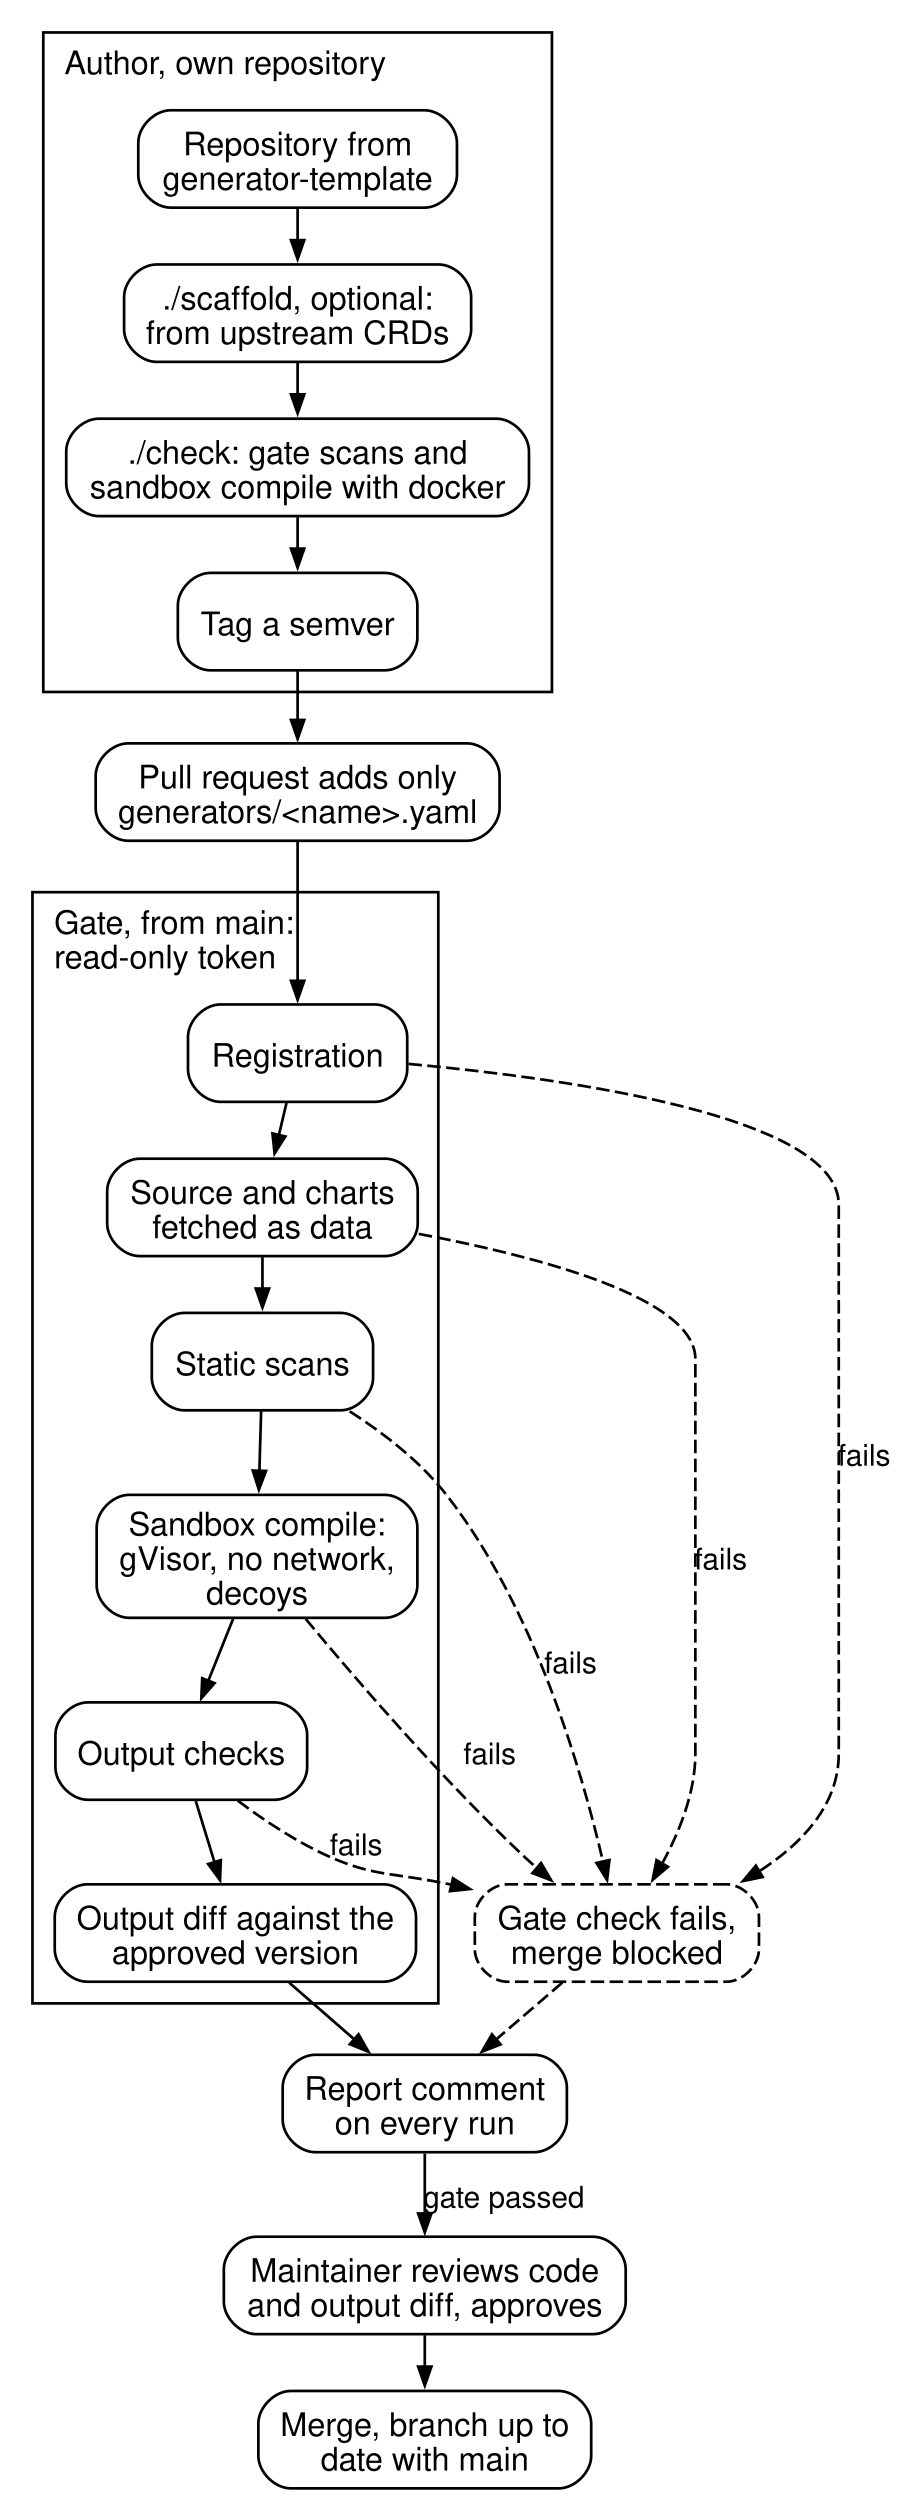
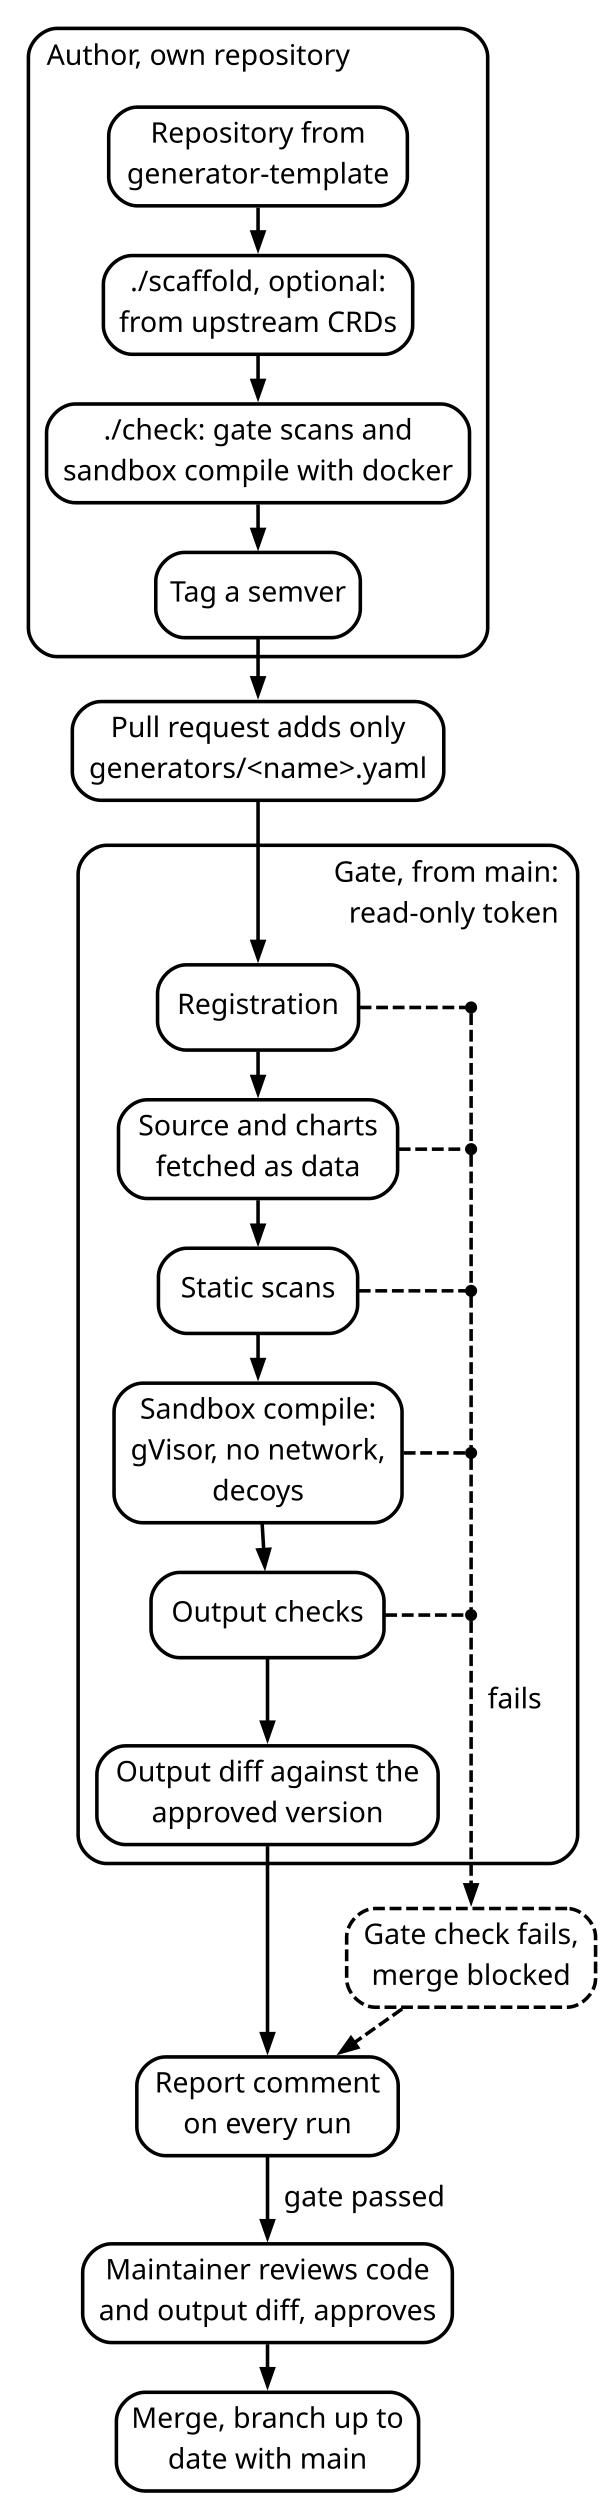
- <svg xmlns="http://www.w3.org/2000/svg" width="333pt" height="924pt" viewBox="0.00 0.00 333.00 924.00">
-   <g id="graph0" class="graph" transform="scale(1 1) rotate(0) translate(4 919.7)">
+ <svg xmlns="http://www.w3.org/2000/svg" width="256pt" height="1056pt" viewBox="0.00 0.00 256.00 1056.00">
+   <g id="graph0" class="graph" transform="scale(1 1) rotate(0) translate(4 1052.2)">
    <g id="clust1" class="cluster">
-       <polygon fill="none" stroke="black" points="12,-663.95 12,-907.7 200,-907.7 200,-663.95 12,-663.95" />
-       <text xml:space="preserve" text-anchor="middle" x="79.25" y="-892.3" font-family="Helvetica,Arial,sans-serif" font-size="12.00">Author, own repository</text>
+       <path fill="none" stroke="black" stroke-width="1.5" d="M20,-774.85C20,-774.85 190,-774.85 190,-774.85 196,-774.85 202,-780.85 202,-786.85 202,-786.85 202,-1028.2 202,-1028.2 202,-1034.2 196,-1040.2 190,-1040.2 190,-1040.2 20,-1040.2 20,-1040.2 14,-1040.2 8,-1034.2 8,-1028.2 8,-1028.2 8,-786.85 8,-786.85 8,-780.85 14,-774.85 20,-774.85" />
+       <text xml:space="preserve" text-anchor="middle" x="79.75" y="-1024.8" font-family="Manrope Medium" font-size="12.00">Author, own repository</text>
    </g>
    <g id="clust2" class="cluster">
-       <polygon fill="none" stroke="black" points="8,-179.25 8,-589.95 158,-589.95 158,-179.25 8,-179.25" />
-       <text xml:space="preserve" text-anchor="start" x="16" y="-574.55" font-family="Helvetica,Arial,sans-serif" font-size="12.00">Gate, from main:</text>
-       <text xml:space="preserve" text-anchor="start" x="16" y="-561.8" font-family="Helvetica,Arial,sans-serif" font-size="12.00">read-only token</text>
+       <path fill="none" stroke="black" stroke-width="1.5" d="M41,-265.05C41,-265.05 228,-265.05 228,-265.05 234,-265.05 240,-271.05 240,-277.05 240,-277.05 240,-683.15 240,-683.15 240,-689.15 234,-695.15 228,-695.15 228,-695.15 41,-695.15 41,-695.15 35,-695.15 29,-689.15 29,-683.15 29,-683.15 29,-277.05 29,-277.05 29,-271.05 35,-265.05 41,-265.05" />
+       <text xml:space="preserve" text-anchor="end" x="232" y="-679.75" font-family="Manrope Medium" font-size="12.00">Gate, from main:</text>
+       <text xml:space="preserve" text-anchor="end" x="232" y="-662.5" font-family="Manrope Medium" font-size="12.00">read-only token</text>
    </g>
    <g id="node1" class="node">
-       <path fill="none" stroke="black" d="M152.89,-878.95C152.89,-878.95 59.11,-878.95 59.11,-878.95 53.11,-878.95 47.11,-872.95 47.11,-866.95 47.11,-866.95 47.11,-854.95 47.11,-854.95 47.11,-848.95 53.11,-842.95 59.11,-842.95 59.11,-842.95 152.89,-842.95 152.89,-842.95 158.89,-842.95 164.89,-848.95 164.89,-854.95 164.89,-854.95 164.89,-866.95 164.89,-866.95 164.89,-872.95 158.89,-878.95 152.89,-878.95" />
-       <text xml:space="preserve" text-anchor="middle" x="106" y="-862.3" font-family="Helvetica,Arial,sans-serif" font-size="12.00">Repository from</text>
-       <text xml:space="preserve" text-anchor="middle" x="106" y="-849.55" font-family="Helvetica,Arial,sans-serif" font-size="12.00">generator-template</text>
+       <path fill="none" stroke="black" stroke-width="1.5" d="M156.07,-1006.95C156.07,-1006.95 53.92,-1006.95 53.92,-1006.95 47.92,-1006.95 41.92,-1000.95 41.92,-994.95 41.92,-994.95 41.92,-977.25 41.92,-977.25 41.92,-971.25 47.92,-965.25 53.92,-965.25 53.92,-965.25 156.07,-965.25 156.07,-965.25 162.07,-965.25 168.07,-971.25 168.07,-977.25 168.07,-977.25 168.07,-994.95 168.07,-994.95 168.07,-1000.95 162.07,-1006.95 156.07,-1006.95" />
+       <text xml:space="preserve" text-anchor="middle" x="105" y="-991.95" font-family="Manrope Medium" font-size="12.00">Repository from</text>
+       <text xml:space="preserve" text-anchor="middle" x="105" y="-974.7" font-family="Manrope Medium" font-size="12.00">generator-template</text>
    </g>
    <g id="node2" class="node">
-       <path fill="none" stroke="black" d="M158.14,-821.95C158.14,-821.95 53.86,-821.95 53.86,-821.95 47.86,-821.95 41.86,-815.95 41.86,-809.95 41.86,-809.95 41.86,-797.95 41.86,-797.95 41.86,-791.95 47.86,-785.95 53.86,-785.95 53.86,-785.95 158.14,-785.95 158.14,-785.95 164.14,-785.95 170.14,-791.95 170.14,-797.95 170.14,-797.95 170.14,-809.95 170.14,-809.95 170.14,-815.95 164.14,-821.95 158.14,-821.95" />
-       <text xml:space="preserve" text-anchor="middle" x="106" y="-805.3" font-family="Helvetica,Arial,sans-serif" font-size="12.00">./scaffold, optional:</text>
-       <text xml:space="preserve" text-anchor="middle" x="106" y="-792.55" font-family="Helvetica,Arial,sans-serif" font-size="12.00">from upstream CRDs</text>
+       <path fill="none" stroke="black" stroke-width="1.5" d="M158.32,-944.25C158.32,-944.25 51.68,-944.25 51.68,-944.25 45.68,-944.25 39.67,-938.25 39.67,-932.25 39.67,-932.25 39.67,-914.55 39.67,-914.55 39.67,-908.55 45.67,-902.55 51.67,-902.55 51.67,-902.55 158.32,-902.55 158.32,-902.55 164.32,-902.55 170.32,-908.55 170.32,-914.55 170.32,-914.55 170.32,-932.25 170.32,-932.25 170.32,-938.25 164.32,-944.25 158.32,-944.25" />
+       <text xml:space="preserve" text-anchor="middle" x="105" y="-929.25" font-family="Manrope Medium" font-size="12.00">./scaffold, optional:</text>
+       <text xml:space="preserve" text-anchor="middle" x="105" y="-912" font-family="Manrope Medium" font-size="12.00">from upstream CRDs</text>
    </g>
    <g id="edge1" class="edge">
-       <path fill="none" stroke="black" d="M106,-842.55C106,-838.84 106,-834.84 106,-830.89" />
-       <polygon fill="black" stroke="black" points="108.45,-830.94 106,-823.94 103.55,-830.94 108.45,-830.94" />
+       <path fill="none" stroke="black" stroke-width="1.5" d="M105,-964.55C105,-961.19 105,-957.65 105,-954.12" />
+       <polygon fill="black" stroke="black" stroke-width="1.5" points="107.45,-954.2 105,-947.2 102.55,-954.2 107.45,-954.2" />
    </g>
    <g id="node3" class="node">
-       <path fill="none" stroke="black" d="M179.51,-764.95C179.51,-764.95 32.49,-764.95 32.49,-764.95 26.49,-764.95 20.48,-758.95 20.48,-752.95 20.48,-752.95 20.48,-740.95 20.48,-740.95 20.48,-734.95 26.48,-728.95 32.48,-728.95 32.48,-728.95 179.51,-728.95 179.51,-728.95 185.51,-728.95 191.51,-734.95 191.51,-740.95 191.51,-740.95 191.51,-752.95 191.51,-752.95 191.51,-758.95 185.51,-764.95 179.51,-764.95" />
-       <text xml:space="preserve" text-anchor="middle" x="106" y="-748.3" font-family="Helvetica,Arial,sans-serif" font-size="12.00">./check: gate scans and</text>
-       <text xml:space="preserve" text-anchor="middle" x="106" y="-735.55" font-family="Helvetica,Arial,sans-serif" font-size="12.00">sandbox compile with docker</text>
+       <path fill="none" stroke="black" stroke-width="1.5" d="M182.32,-881.55C182.32,-881.55 27.68,-881.55 27.68,-881.55 21.68,-881.55 15.67,-875.55 15.67,-869.55 15.67,-869.55 15.67,-851.85 15.67,-851.85 15.67,-845.85 21.67,-839.85 27.67,-839.85 27.67,-839.85 182.32,-839.85 182.32,-839.85 188.32,-839.85 194.32,-845.85 194.32,-851.85 194.32,-851.85 194.32,-869.55 194.32,-869.55 194.32,-875.55 188.32,-881.55 182.32,-881.55" />
+       <text xml:space="preserve" text-anchor="middle" x="105" y="-866.55" font-family="Manrope Medium" font-size="12.00">./check: gate scans and</text>
+       <text xml:space="preserve" text-anchor="middle" x="105" y="-849.3" font-family="Manrope Medium" font-size="12.00">sandbox compile with docker</text>
    </g>
    <g id="edge2" class="edge">
-       <path fill="none" stroke="black" d="M106,-785.55C106,-781.84 106,-777.84 106,-773.89" />
-       <polygon fill="black" stroke="black" points="108.45,-773.94 106,-766.94 103.55,-773.94 108.45,-773.94" />
+       <path fill="none" stroke="black" stroke-width="1.5" d="M105,-901.85C105,-898.49 105,-894.95 105,-891.42" />
+       <polygon fill="black" stroke="black" stroke-width="1.5" points="107.45,-891.5 105,-884.5 102.55,-891.5 107.45,-891.5" />
    </g>
    <g id="node4" class="node">
-       <path fill="none" stroke="black" d="M138.26,-707.95C138.26,-707.95 73.73,-707.95 73.73,-707.95 67.73,-707.95 61.73,-701.95 61.73,-695.95 61.73,-695.95 61.73,-683.95 61.73,-683.95 61.73,-677.95 67.73,-671.95 73.73,-671.95 73.73,-671.95 138.26,-671.95 138.26,-671.95 144.26,-671.95 150.26,-677.95 150.26,-683.95 150.26,-683.95 150.26,-695.95 150.26,-695.95 150.26,-701.95 144.26,-707.95 138.26,-707.95" />
-       <text xml:space="preserve" text-anchor="middle" x="106" y="-684.93" font-family="Helvetica,Arial,sans-serif" font-size="12.00">Tag a semver</text>
+       <path fill="none" stroke="black" stroke-width="1.5" d="M136.2,-818.85C136.2,-818.85 73.8,-818.85 73.8,-818.85 67.8,-818.85 61.8,-812.85 61.8,-806.85 61.8,-806.85 61.8,-794.85 61.8,-794.85 61.8,-788.85 67.8,-782.85 73.8,-782.85 73.8,-782.85 136.2,-782.85 136.2,-782.85 142.2,-782.85 148.2,-788.85 148.2,-794.85 148.2,-794.85 148.2,-806.85 148.2,-806.85 148.2,-812.85 142.2,-818.85 136.2,-818.85" />
+       <text xml:space="preserve" text-anchor="middle" x="105" y="-798.08" font-family="Manrope Medium" font-size="12.00">Tag a semver</text>
    </g>
    <g id="edge3" class="edge">
-       <path fill="none" stroke="black" d="M106,-728.55C106,-724.84 106,-720.84 106,-716.89" />
-       <polygon fill="black" stroke="black" points="108.45,-716.94 106,-709.94 103.55,-716.94 108.45,-716.94" />
+       <path fill="none" stroke="black" stroke-width="1.5" d="M105,-839.14C105,-835.69 105,-832.07 105,-828.49" />
+       <polygon fill="black" stroke="black" stroke-width="1.5" points="107.45,-828.55 105,-821.55 102.55,-828.55 107.45,-828.55" />
    </g>
    <g id="node5" class="node">
-       <path fill="none" stroke="black" d="M168.64,-644.95C168.64,-644.95 43.36,-644.95 43.36,-644.95 37.36,-644.95 31.36,-638.95 31.36,-632.95 31.36,-632.95 31.36,-620.95 31.36,-620.95 31.36,-614.95 37.36,-608.95 43.36,-608.95 43.36,-608.95 168.64,-608.95 168.64,-608.95 174.64,-608.95 180.64,-614.95 180.64,-620.95 180.64,-620.95 180.64,-632.95 180.64,-632.95 180.64,-638.95 174.64,-644.95 168.64,-644.95" />
-       <text xml:space="preserve" text-anchor="middle" x="106" y="-628.3" font-family="Helvetica,Arial,sans-serif" font-size="12.00">Pull request adds only</text>
-       <text xml:space="preserve" text-anchor="middle" x="106" y="-615.55" font-family="Helvetica,Arial,sans-serif" font-size="12.00">generators/&lt;name&gt;.yaml</text>
+       <path fill="none" stroke="black" stroke-width="1.5" d="M171.45,-755.85C171.45,-755.85 38.55,-755.85 38.55,-755.85 32.55,-755.85 26.55,-749.85 26.55,-743.85 26.55,-743.85 26.55,-726.15 26.55,-726.15 26.55,-720.15 32.55,-714.15 38.55,-714.15 38.55,-714.15 171.45,-714.15 171.45,-714.15 177.45,-714.15 183.45,-720.15 183.45,-726.15 183.45,-726.15 183.45,-743.85 183.45,-743.85 183.45,-749.85 177.45,-755.85 171.45,-755.85" />
+       <text xml:space="preserve" text-anchor="middle" x="105" y="-740.85" font-family="Manrope Medium" font-size="12.00">Pull request adds only</text>
+       <text xml:space="preserve" text-anchor="middle" x="105" y="-723.6" font-family="Manrope Medium" font-size="12.00">generators/&lt;name&gt;.yaml</text>
    </g>
    <g id="edge4" class="edge">
-       <path fill="none" stroke="black" d="M106,-671.63C106,-665.92 106,-659.44 106,-653.25" />
-       <polygon fill="black" stroke="black" points="108.45,-653.61 106,-646.61 103.55,-653.61 108.45,-653.61" />
+       <path fill="none" stroke="black" stroke-width="1.5" d="M105,-782.4C105,-777.17 105,-771.28 105,-765.49" />
+       <polygon fill="black" stroke="black" stroke-width="1.5" points="107.45,-765.87 105,-758.87 102.55,-765.87 107.45,-765.87" />
    </g>
    <g id="node6" class="node">
-       <path fill="none" stroke="black" d="M134.51,-548.45C134.51,-548.45 77.48,-548.45 77.48,-548.45 71.48,-548.45 65.48,-542.45 65.48,-536.45 65.48,-536.45 65.48,-524.45 65.48,-524.45 65.48,-518.45 71.48,-512.45 77.48,-512.45 77.48,-512.45 134.51,-512.45 134.51,-512.45 140.51,-512.45 146.51,-518.45 146.51,-524.45 146.51,-524.45 146.51,-536.45 146.51,-536.45 146.51,-542.45 140.51,-548.45 134.51,-548.45" />
-       <text xml:space="preserve" text-anchor="middle" x="106" y="-525.43" font-family="Helvetica,Arial,sans-serif" font-size="12.00">Registration</text>
+       <path fill="none" stroke="black" stroke-width="1.5" d="M135.45,-644.65C135.45,-644.65 74.55,-644.65 74.55,-644.65 68.55,-644.65 62.55,-638.65 62.55,-632.65 62.55,-632.65 62.55,-620.65 62.55,-620.65 62.55,-614.65 68.55,-608.65 74.55,-608.65 74.55,-608.65 135.45,-608.65 135.45,-608.65 141.45,-608.65 147.45,-614.65 147.45,-620.65 147.45,-620.65 147.45,-632.65 147.45,-632.65 147.45,-638.65 141.45,-644.65 135.45,-644.65" />
+       <text xml:space="preserve" text-anchor="middle" x="105" y="-623.88" font-family="Manrope Medium" font-size="12.00">Registration</text>
    </g>
-     <g id="edge10" class="edge">
-       <path fill="none" stroke="black" d="M106,-608.62C106,-594.1 106,-573.17 106,-556.78" />
-       <polygon fill="black" stroke="black" points="108.45,-557.19 106,-550.19 103.55,-557.19 108.45,-557.19" />
+     <g id="edge20" class="edge">
+       <path fill="none" stroke="black" stroke-width="1.5" d="M105,-713.49C105,-696.71 105,-672.84 105,-654.53" />
+       <polygon fill="black" stroke="black" stroke-width="1.5" points="107.45,-654.54 105,-647.54 102.55,-654.54 107.45,-654.54" />
    </g>
    <g id="node7" class="node">
-       <path fill="none" stroke="black" d="M138.39,-491.45C138.39,-491.45 47.61,-491.45 47.61,-491.45 41.61,-491.45 35.61,-485.45 35.61,-479.45 35.61,-479.45 35.61,-467.45 35.61,-467.45 35.61,-461.45 41.61,-455.45 47.61,-455.45 47.61,-455.45 138.39,-455.45 138.39,-455.45 144.39,-455.45 150.39,-461.45 150.39,-467.45 150.39,-467.45 150.39,-479.45 150.39,-479.45 150.39,-485.45 144.39,-491.45 138.39,-491.45" />
-       <text xml:space="preserve" text-anchor="middle" x="93" y="-474.8" font-family="Helvetica,Arial,sans-serif" font-size="12.00">Source and charts</text>
-       <text xml:space="preserve" text-anchor="middle" x="93" y="-462.05" font-family="Helvetica,Arial,sans-serif" font-size="12.00">fetched as data</text>
+       <path fill="none" stroke="black" stroke-width="1.5" d="M151.95,-587.65C151.95,-587.65 58.05,-587.65 58.05,-587.65 52.05,-587.65 46.05,-581.65 46.05,-575.65 46.05,-575.65 46.05,-557.95 46.05,-557.95 46.05,-551.95 52.05,-545.95 58.05,-545.95 58.05,-545.95 151.95,-545.95 151.95,-545.95 157.95,-545.95 163.95,-551.95 163.95,-557.95 163.95,-557.95 163.95,-575.65 163.95,-575.65 163.95,-581.65 157.95,-587.65 151.95,-587.65" />
+       <text xml:space="preserve" text-anchor="middle" x="105" y="-572.65" font-family="Manrope Medium" font-size="12.00">Source and charts</text>
+       <text xml:space="preserve" text-anchor="middle" x="105" y="-555.4" font-family="Manrope Medium" font-size="12.00">fetched as data</text>
    </g>
    <g id="edge5" class="edge">
-       <path fill="none" stroke="black" d="M101.89,-512.05C100.99,-508.24 100.01,-504.12 99.05,-500.07" />
-       <polygon fill="black" stroke="black" points="101.47,-499.65 97.48,-493.4 96.71,-500.78 101.47,-499.65" />
+       <path fill="none" stroke="black" stroke-width="1.5" d="M105,-607.98C105,-604.56 105,-600.9 105,-597.22" />
+       <polygon fill="black" stroke="black" stroke-width="1.5" points="107.45,-597.47 105,-590.47 102.55,-597.47 107.45,-597.47" />
    </g>
    <g id="node12" class="node fail">
-       <path fill="none" stroke="black" stroke-dasharray="5,2" d="M264.51,-223.25C264.51,-223.25 183.49,-223.25 183.49,-223.25 177.49,-223.25 171.49,-217.25 171.49,-211.25 171.49,-211.25 171.49,-199.25 171.49,-199.25 171.49,-193.25 177.49,-187.25 183.49,-187.25 183.49,-187.25 264.51,-187.25 264.51,-187.25 270.51,-187.25 276.51,-193.25 276.51,-199.25 276.51,-199.25 276.51,-211.25 276.51,-211.25 276.51,-217.25 270.51,-223.25 264.51,-223.25" />
-       <text xml:space="preserve" text-anchor="middle" x="224" y="-206.6" font-family="Helvetica,Arial,sans-serif" font-size="12.00">Gate check fails,</text>
-       <text xml:space="preserve" text-anchor="middle" x="224" y="-193.85" font-family="Helvetica,Arial,sans-serif" font-size="12.00">merge blocked</text>
+       <ellipse fill="black" stroke="black" stroke-width="1.5" cx="195" cy="-626.65" rx="1.8" ry="1.8" />
+     </g>
+     <g id="edge10" class="edge fail">
+       <path fill="none" stroke="black" stroke-width="1.5" stroke-dasharray="5,2" d="M147.89,-626.65C162.86,-626.65 177.82,-626.65 192.79,-626.65" />
+     </g>
+     <g id="node8" class="node">
+       <path fill="none" stroke="black" stroke-width="1.5" d="M135.08,-524.95C135.08,-524.95 74.92,-524.95 74.92,-524.95 68.92,-524.95 62.92,-518.95 62.92,-512.95 62.92,-512.95 62.92,-500.95 62.92,-500.95 62.92,-494.95 68.92,-488.95 74.92,-488.95 74.92,-488.95 135.08,-488.95 135.08,-488.95 141.07,-488.95 147.07,-494.95 147.07,-500.95 147.07,-500.95 147.07,-512.95 147.07,-512.95 147.07,-518.95 141.07,-524.95 135.08,-524.95" />
+       <text xml:space="preserve" text-anchor="middle" x="105" y="-504.18" font-family="Manrope Medium" font-size="12.00">Static scans</text>
+     </g>
+     <g id="edge6" class="edge">
+       <path fill="none" stroke="black" stroke-width="1.5" d="M105,-545.24C105,-541.79 105,-538.17 105,-534.59" />
+       <polygon fill="black" stroke="black" stroke-width="1.5" points="107.45,-534.65 105,-527.65 102.55,-534.65 107.45,-534.65" />
+     </g>
+     <g id="node13" class="node fail">
+       <ellipse fill="black" stroke="black" stroke-width="1.5" cx="195" cy="-566.8" rx="1.8" ry="1.8" />
    </g>
    <g id="edge11" class="edge fail">
-       <path fill="none" stroke="black" stroke-dasharray="5,2" d="M146.96,-526.49C205.47,-521.12 306,-507.13 306,-474.45 306,-474.45 306,-474.45 306,-271.5 306,-252.56 292.43,-238.23 276.34,-227.89" />
-       <polygon fill="black" stroke="black" points="277.88,-225.96 270.62,-224.48 275.38,-230.17 277.88,-225.96" />
-       <text xml:space="preserve" text-anchor="middle" x="315.38" y="-378" font-family="Helvetica,Arial,sans-serif" font-size="11.00">fails</text>
+       <path fill="none" stroke="black" stroke-width="1.5" stroke-dasharray="5,2" d="M164.41,-566.8C173.81,-566.8 183.21,-566.8 192.61,-566.8" />
    </g>
-     <g id="node8" class="node">
-       <path fill="none" stroke="black" d="M121.89,-434.45C121.89,-434.45 64.11,-434.45 64.11,-434.45 58.11,-434.45 52.11,-428.45 52.11,-422.45 52.11,-422.45 52.11,-410.45 52.11,-410.45 52.11,-404.45 58.11,-398.45 64.11,-398.45 64.11,-398.45 121.89,-398.45 121.89,-398.45 127.89,-398.45 133.89,-404.45 133.89,-410.45 133.89,-410.45 133.89,-422.45 133.89,-422.45 133.89,-428.45 127.89,-434.45 121.89,-434.45" />
-       <text xml:space="preserve" text-anchor="middle" x="93" y="-411.43" font-family="Helvetica,Arial,sans-serif" font-size="12.00">Static scans</text>
+     <g id="node9" class="node">
+       <path fill="none" stroke="black" stroke-width="1.5" d="M153.82,-467.95C153.82,-467.95 56.17,-467.95 56.17,-467.95 50.17,-467.95 44.17,-461.95 44.17,-455.95 44.17,-455.95 44.17,-421 44.17,-421 44.17,-415 50.17,-409 56.17,-409 56.17,-409 153.82,-409 153.82,-409 159.82,-409 165.82,-415 165.82,-421 165.82,-421 165.82,-455.95 165.82,-455.95 165.82,-461.95 159.82,-467.95 153.82,-467.95" />
+       <text xml:space="preserve" text-anchor="middle" x="105" y="-452.95" font-family="Manrope Medium" font-size="12.00">Sandbox compile:</text>
+       <text xml:space="preserve" text-anchor="middle" x="105" y="-435.7" font-family="Manrope Medium" font-size="12.00">gVisor, no network,</text>
+       <text xml:space="preserve" text-anchor="middle" x="105" y="-418.45" font-family="Manrope Medium" font-size="12.00">decoys</text>
    </g>
-     <g id="edge6" class="edge">
-       <path fill="none" stroke="black" d="M93,-455.05C93,-451.34 93,-447.34 93,-443.39" />
-       <polygon fill="black" stroke="black" points="95.45,-443.44 93,-436.44 90.55,-443.44 95.45,-443.44" />
+     <g id="edge7" class="edge">
+       <path fill="none" stroke="black" stroke-width="1.5" d="M105,-488.48C105,-485.16 105,-481.56 105,-477.88" />
+       <polygon fill="black" stroke="black" stroke-width="1.5" points="107.45,-477.92 105,-470.92 102.55,-477.92 107.45,-477.92" />
+     </g>
+     <g id="node14" class="node fail">
+       <ellipse fill="black" stroke="black" stroke-width="1.5" cx="195" cy="-506.95" rx="1.8" ry="1.8" />
    </g>
    <g id="edge12" class="edge fail">
-       <path fill="none" stroke="black" stroke-dasharray="5,2" d="M150.76,-463.65C196.59,-454.98 253,-439.77 253,-417.45 253,-417.45 253,-417.45 253,-271.5 253,-257.26 247.16,-242.67 240.73,-230.9" />
-       <polygon fill="black" stroke="black" points="242.88,-229.72 237.23,-224.92 238.65,-232.2 242.88,-229.72" />
-       <text xml:space="preserve" text-anchor="middle" x="262.38" y="-339.65" font-family="Helvetica,Arial,sans-serif" font-size="11.00">fails</text>
+       <path fill="none" stroke="black" stroke-width="1.5" stroke-dasharray="5,2" d="M147.54,-506.95C162.62,-506.95 177.7,-506.95 192.78,-506.95" />
    </g>
-     <g id="node9" class="node">
-       <path fill="none" stroke="black" d="M138.26,-367.2C138.26,-367.2 43.73,-367.2 43.73,-367.2 37.73,-367.2 31.73,-361.2 31.73,-355.2 31.73,-355.2 31.73,-333.75 31.73,-333.75 31.73,-327.75 37.73,-321.75 43.73,-321.75 43.73,-321.75 138.26,-321.75 138.26,-321.75 144.26,-321.75 150.26,-327.75 150.26,-333.75 150.26,-333.75 150.26,-355.2 150.26,-355.2 150.26,-361.2 144.26,-367.2 138.26,-367.2" />
-       <text xml:space="preserve" text-anchor="middle" x="91" y="-352.2" font-family="Helvetica,Arial,sans-serif" font-size="12.00">Sandbox compile:</text>
-       <text xml:space="preserve" text-anchor="middle" x="91" y="-339.45" font-family="Helvetica,Arial,sans-serif" font-size="12.00">gVisor, no network,</text>
-       <text xml:space="preserve" text-anchor="middle" x="91" y="-326.7" font-family="Helvetica,Arial,sans-serif" font-size="12.00">decoys</text>
+     <g id="node10" class="node">
+       <path fill="none" stroke="black" stroke-width="1.5" d="M146.2,-388C146.2,-388 71.8,-388 71.8,-388 65.8,-388 59.8,-382 59.8,-376 59.8,-376 59.8,-364 59.8,-364 59.8,-358 65.8,-352 71.8,-352 71.8,-352 146.2,-352 146.2,-352 152.2,-352 158.2,-358 158.2,-364 158.2,-364 158.2,-376 158.2,-376 158.2,-382 152.2,-388 146.2,-388" />
+       <text xml:space="preserve" text-anchor="middle" x="109" y="-367.23" font-family="Manrope Medium" font-size="12.00">Output checks</text>
    </g>
-     <g id="edge7" class="edge">
-       <path fill="none" stroke="black" d="M92.51,-398.15C92.31,-391.38 92.08,-383.4 91.86,-375.73" />
-       <polygon fill="black" stroke="black" points="94.32,-376.04 91.68,-369.11 89.43,-376.18 94.32,-376.04" />
+     <g id="edge8" class="edge">
+       <path fill="none" stroke="black" stroke-width="1.5" d="M106.74,-408.51C106.96,-404.87 107.19,-401.16 107.4,-397.55" />
+       <polygon fill="black" stroke="black" stroke-width="1.5" points="109.84,-397.79 107.82,-390.66 104.95,-397.5 109.84,-397.79" />
+     </g>
+     <g id="node15" class="node fail">
+       <ellipse fill="black" stroke="black" stroke-width="1.5" cx="195" cy="-438.48" rx="1.8" ry="1.8" />
    </g>
    <g id="edge13" class="edge fail">
-       <path fill="none" stroke="black" stroke-dasharray="5,2" d="M125.25,-398.07C137.77,-390.03 151.37,-379.52 161,-367.2 193.54,-325.57 211.12,-265.07 218.93,-231.34" />
-       <polygon fill="black" stroke="black" points="221.24,-232.22 220.37,-224.85 216.46,-231.15 221.24,-232.22" />
-       <text xml:space="preserve" text-anchor="middle" x="206.86" y="-301.3" font-family="Helvetica,Arial,sans-serif" font-size="11.00">fails</text>
+       <path fill="none" stroke="black" stroke-width="1.5" stroke-dasharray="5,2" d="M166.52,-438.48C175.27,-438.48 184.02,-438.48 192.78,-438.48" />
    </g>
-     <g id="node10" class="node">
-       <path fill="none" stroke="black" d="M97.52,-290.5C97.52,-290.5 28.48,-290.5 28.48,-290.5 22.48,-290.5 16.48,-284.5 16.48,-278.5 16.48,-278.5 16.48,-266.5 16.48,-266.5 16.48,-260.5 22.48,-254.5 28.48,-254.5 28.48,-254.5 97.52,-254.5 97.52,-254.5 103.52,-254.5 109.52,-260.5 109.52,-266.5 109.52,-266.5 109.52,-278.5 109.52,-278.5 109.52,-284.5 103.52,-290.5 97.52,-290.5" />
-       <text xml:space="preserve" text-anchor="middle" x="63" y="-267.48" font-family="Helvetica,Arial,sans-serif" font-size="12.00">Output checks</text>
+     <g id="node11" class="node">
+       <path fill="none" stroke="black" stroke-width="1.5" d="M169.07,-314.75C169.07,-314.75 48.93,-314.75 48.93,-314.75 42.93,-314.75 36.92,-308.75 36.92,-302.75 36.92,-302.75 36.92,-285.05 36.92,-285.05 36.92,-279.05 42.92,-273.05 48.92,-273.05 48.92,-273.05 169.07,-273.05 169.07,-273.05 175.07,-273.05 181.07,-279.05 181.07,-285.05 181.07,-285.05 181.07,-302.75 181.07,-302.75 181.07,-308.75 175.07,-314.75 169.07,-314.75" />
+       <text xml:space="preserve" text-anchor="middle" x="109" y="-299.75" font-family="Manrope Medium" font-size="12.00">Output diff against the</text>
+       <text xml:space="preserve" text-anchor="middle" x="109" y="-282.5" font-family="Manrope Medium" font-size="12.00">approved version</text>
    </g>
-     <g id="edge8" class="edge">
-       <path fill="none" stroke="black" d="M82.14,-321.33C79.22,-314.04 75.96,-305.89 72.96,-298.4" />
-       <polygon fill="black" stroke="black" points="75.29,-297.61 70.41,-292.02 70.74,-299.43 75.29,-297.61" />
+     <g id="edge9" class="edge">
+       <path fill="none" stroke="black" stroke-width="1.5" d="M109,-351.44C109,-343.43 109,-333.73 109,-324.64" />
+       <polygon fill="black" stroke="black" stroke-width="1.5" points="111.45,-324.76 109,-317.76 106.55,-324.76 111.45,-324.76" />
+     </g>
+     <g id="node16" class="node fail">
+       <ellipse fill="black" stroke="black" stroke-width="1.5" cx="195" cy="-370" rx="1.8" ry="1.8" />
    </g>
    <g id="edge14" class="edge fail">
-       <path fill="none" stroke="black" stroke-dasharray="5,2" d="M108.97,-321.36C128.07,-298.36 159.66,-261.81 190,-233.25 191.49,-231.85 193.04,-230.44 194.63,-229.04" />
-       <polygon fill="black" stroke="black" points="195.97,-231.12 199.73,-224.73 192.8,-227.39 195.97,-231.12" />
-       <text xml:space="preserve" text-anchor="middle" x="176.98" y="-267.68" font-family="Helvetica,Arial,sans-serif" font-size="11.00">fails</text>
+       <path fill="none" stroke="black" stroke-width="1.5" stroke-dasharray="5,2" d="M158.72,-370C170.06,-370 181.39,-370 192.73,-370" />
    </g>
-     <g id="node11" class="node">
-       <path fill="none" stroke="black" d="M137.76,-223.25C137.76,-223.25 28.24,-223.25 28.24,-223.25 22.24,-223.25 16.23,-217.25 16.23,-211.25 16.23,-211.25 16.23,-199.25 16.23,-199.25 16.23,-193.25 22.23,-187.25 28.23,-187.25 28.23,-187.25 137.76,-187.25 137.76,-187.25 143.76,-187.25 149.76,-193.25 149.76,-199.25 149.76,-199.25 149.76,-211.25 149.76,-211.25 149.76,-217.25 143.76,-223.25 137.76,-223.25" />
-       <text xml:space="preserve" text-anchor="middle" x="83" y="-206.6" font-family="Helvetica,Arial,sans-serif" font-size="12.00">Output diff against the</text>
-       <text xml:space="preserve" text-anchor="middle" x="83" y="-193.85" font-family="Helvetica,Arial,sans-serif" font-size="12.00">approved version</text>
+     <g id="node19" class="node">
+       <path fill="none" stroke="black" stroke-width="1.5" d="M152.2,-183.35C152.2,-183.35 65.8,-183.35 65.8,-183.35 59.8,-183.35 53.8,-177.35 53.8,-171.35 53.8,-171.35 53.8,-153.65 53.8,-153.65 53.8,-147.65 59.8,-141.65 65.8,-141.65 65.8,-141.65 152.2,-141.65 152.2,-141.65 158.2,-141.65 164.2,-147.65 164.2,-153.65 164.2,-153.65 164.2,-171.35 164.2,-171.35 164.2,-177.35 158.2,-183.35 152.2,-183.35" />
+       <text xml:space="preserve" text-anchor="middle" x="109" y="-168.35" font-family="Manrope Medium" font-size="12.00">Report comment</text>
+       <text xml:space="preserve" text-anchor="middle" x="109" y="-151.1" font-family="Manrope Medium" font-size="12.00">on every run</text>
    </g>
-     <g id="edge9" class="edge">
-       <path fill="none" stroke="black" d="M68.36,-254.01C70.5,-247.03 73.01,-238.85 75.33,-231.26" />
-       <polygon fill="black" stroke="black" points="77.61,-232.19 77.32,-224.78 72.93,-230.75 77.61,-232.19" />
+     <g id="edge22" class="edge">
+       <path fill="none" stroke="black" stroke-width="1.5" d="M109,-272.4C109,-251.01 109,-217.27 109,-193.01" />
+       <polygon fill="black" stroke="black" stroke-width="1.5" points="111.45,-193.18 109,-186.18 106.55,-193.18 111.45,-193.18" />
    </g>
    <g id="edge15" class="edge fail">
-       <path fill="none" stroke="black" stroke-dasharray="5,2" d="M83.89,-254.17C93.78,-246.75 106.07,-238.58 118.25,-233.25 134.95,-225.94 141.76,-227.67 162.99,-223.08" />
-       <polygon fill="black" stroke="black" points="163.42,-225.49 169.67,-221.51 162.3,-220.72 163.42,-225.49" />
-       <text xml:space="preserve" text-anchor="middle" x="127.62" y="-234.05" font-family="Helvetica,Arial,sans-serif" font-size="11.00">fails</text>
+       <path fill="none" stroke="black" stroke-width="1.5" stroke-dasharray="5,2" d="M195,-624.22C195,-616.15 195,-576.37 195,-568.98" />
    </g>
-     <g id="node13" class="node">
-       <path fill="none" stroke="black" d="M193.51,-160.25C193.51,-160.25 112.48,-160.25 112.48,-160.25 106.48,-160.25 100.48,-154.25 100.48,-148.25 100.48,-148.25 100.48,-136.25 100.48,-136.25 100.48,-130.25 106.48,-124.25 112.48,-124.25 112.48,-124.25 193.51,-124.25 193.51,-124.25 199.51,-124.25 205.51,-130.25 205.51,-136.25 205.51,-136.25 205.51,-148.25 205.51,-148.25 205.51,-154.25 199.51,-160.25 193.51,-160.25" />
-       <text xml:space="preserve" text-anchor="middle" x="153" y="-143.6" font-family="Helvetica,Arial,sans-serif" font-size="12.00">Report comment</text>
-       <text xml:space="preserve" text-anchor="middle" x="153" y="-130.85" font-family="Helvetica,Arial,sans-serif" font-size="12.00">on every run</text>
-     </g>
-     <g id="edge16" class="edge">
-       <path fill="none" stroke="black" d="M102.87,-186.93C110.47,-180.31 119.25,-172.66 127.32,-165.63" />
-       <polygon fill="black" stroke="black" points="128.51,-167.84 132.18,-161.39 125.29,-164.15 128.51,-167.84" />
+     <g id="edge16" class="edge fail">
+       <path fill="none" stroke="black" stroke-width="1.5" stroke-dasharray="5,2" d="M195,-564.37C195,-556.3 195,-516.52 195,-509.13" />
    </g>
    <g id="edge17" class="edge fail">
-       <path fill="none" stroke="black" stroke-dasharray="5,2" d="M203.84,-186.93C196.13,-180.31 187.23,-172.66 179.05,-165.63" />
-       <polygon fill="black" stroke="black" points="181.01,-164.09 174.11,-161.39 177.82,-167.81 181.01,-164.09" />
+       <path fill="none" stroke="black" stroke-width="1.5" stroke-dasharray="5,2" d="M195,-504.8C195,-496.8 195,-449.65 195,-440.88" />
    </g>
-     <g id="node14" class="node">
-       <path fill="none" stroke="black" d="M215.26,-93C215.26,-93 90.74,-93 90.74,-93 84.74,-93 78.73,-87 78.73,-81 78.73,-81 78.73,-69 78.73,-69 78.73,-63 84.73,-57 90.73,-57 90.73,-57 215.26,-57 215.26,-57 221.26,-57 227.26,-63 227.26,-69 227.26,-69 227.26,-81 227.26,-81 227.26,-87 221.26,-93 215.26,-93" />
-       <text xml:space="preserve" text-anchor="middle" x="153" y="-76.35" font-family="Helvetica,Arial,sans-serif" font-size="12.00">Maintainer reviews code</text>
-       <text xml:space="preserve" text-anchor="middle" x="153" y="-63.6" font-family="Helvetica,Arial,sans-serif" font-size="12.00">and output diff, approves</text>
+     <g id="edge18" class="edge fail">
+       <path fill="none" stroke="black" stroke-width="1.5" stroke-dasharray="5,2" d="M195,-436.32C195,-428.32 195,-381.17 195,-372.4" />
    </g>
-     <g id="edge18" class="edge">
-       <path fill="none" stroke="black" d="M153,-123.76C153,-116.93 153,-108.95 153,-101.49" />
-       <polygon fill="black" stroke="black" points="155.45,-101.6 153,-94.6 150.55,-101.6 155.45,-101.6" />
-       <text xml:space="preserve" text-anchor="middle" x="182.25" y="-103.8" font-family="Helvetica,Arial,sans-serif" font-size="11.00">gate passed</text>
+     <g id="edge19" class="edge fail">
+       <path fill="none" stroke="black" stroke-width="1.5" stroke-dasharray="5,2" d="M195,-367.45C195,-356.98 195,-296.82 195,-294.94" />
+       <text xml:space="preserve" text-anchor="middle" x="213.38" y="-330.6" font-family="Manrope Medium" font-size="12.00">   fails   </text>
    </g>
-     <g id="node15" class="node">
-       <path fill="none" stroke="black" d="M202.51,-36C202.51,-36 103.49,-36 103.49,-36 97.49,-36 91.49,-30 91.49,-24 91.49,-24 91.49,-12 91.49,-12 91.49,-6 97.49,0 103.49,0 103.49,0 202.51,0 202.51,0 208.51,0 214.51,-6 214.51,-12 214.51,-12 214.51,-24 214.51,-24 214.51,-30 208.51,-36 202.51,-36" />
-       <text xml:space="preserve" text-anchor="middle" x="153" y="-19.35" font-family="Helvetica,Arial,sans-serif" font-size="12.00">Merge, branch up to</text>
-       <text xml:space="preserve" text-anchor="middle" x="153" y="-6.6" font-family="Helvetica,Arial,sans-serif" font-size="12.00">date with main</text>
+     <g id="node18" class="node fail">
+       <path fill="none" stroke="black" stroke-width="1.5" stroke-dasharray="5,2" d="M235.57,-246.05C235.57,-246.05 154.43,-246.05 154.43,-246.05 148.43,-246.05 142.43,-240.05 142.43,-234.05 142.43,-234.05 142.43,-216.35 142.43,-216.35 142.43,-210.35 148.43,-204.35 154.43,-204.35 154.43,-204.35 235.57,-204.35 235.57,-204.35 241.57,-204.35 247.57,-210.35 247.57,-216.35 247.57,-216.35 247.57,-234.05 247.57,-234.05 247.57,-240.05 241.57,-246.05 235.57,-246.05" />
+       <text xml:space="preserve" text-anchor="middle" x="195" y="-231.05" font-family="Manrope Medium" font-size="12.00">Gate check fails,</text>
+       <text xml:space="preserve" text-anchor="middle" x="195" y="-213.8" font-family="Manrope Medium" font-size="12.00">merge blocked</text>
    </g>
-     <g id="edge19" class="edge">
-       <path fill="none" stroke="black" d="M153,-56.6C153,-52.89 153,-48.89 153,-44.94" />
-       <polygon fill="black" stroke="black" points="155.45,-44.99 153,-37.99 150.55,-44.99 155.45,-44.99" />
+     <g id="edge21" class="edge fail">
+       <path fill="none" stroke="black" stroke-width="1.5" stroke-dasharray="5,2" d="M195,-292.85C195,-291.78 195,-272.97 195,-255.6" />
+       <polygon fill="black" stroke="black" stroke-width="1.5" points="197.45,-256.03 195,-249.03 192.55,-256.03 197.45,-256.03" />
+     </g>
+     <g id="edge23" class="edge fail">
+       <path fill="none" stroke="black" stroke-width="1.5" stroke-dasharray="5,2" d="M165.88,-203.65C159.3,-199 152.23,-194.01 145.39,-189.18" />
+       <polygon fill="black" stroke="black" stroke-width="1.5" points="147.07,-187.37 139.94,-185.34 144.25,-191.38 147.07,-187.37" />
+     </g>
+     <g id="node20" class="node">
+       <path fill="none" stroke="black" stroke-width="1.5" d="M175.07,-104.4C175.07,-104.4 42.93,-104.4 42.93,-104.4 36.93,-104.4 30.92,-98.4 30.92,-92.4 30.92,-92.4 30.92,-74.7 30.92,-74.7 30.92,-68.7 36.92,-62.7 42.92,-62.7 42.92,-62.7 175.07,-62.7 175.07,-62.7 181.07,-62.7 187.07,-68.7 187.07,-74.7 187.07,-74.7 187.07,-92.4 187.07,-92.4 187.07,-98.4 181.07,-104.4 175.07,-104.4" />
+       <text xml:space="preserve" text-anchor="middle" x="109" y="-89.4" font-family="Manrope Medium" font-size="12.00">Maintainer reviews code</text>
+       <text xml:space="preserve" text-anchor="middle" x="109" y="-72.15" font-family="Manrope Medium" font-size="12.00">and output diff, approves</text>
+     </g>
+     <g id="edge24" class="edge">
+       <path fill="none" stroke="black" stroke-width="1.5" d="M109,-141.28C109,-132.95 109,-123.14 109,-114.04" />
+       <polygon fill="black" stroke="black" stroke-width="1.5" points="111.45,-114.17 109,-107.17 106.55,-114.17 111.45,-114.17" />
+       <text xml:space="preserve" text-anchor="middle" x="149.88" y="-120.25" font-family="Manrope Medium" font-size="12.00">   gate passed   </text>
+     </g>
+     <g id="node21" class="node">
+       <path fill="none" stroke="black" stroke-width="1.5" d="M160.82,-41.7C160.82,-41.7 57.17,-41.7 57.17,-41.7 51.17,-41.7 45.17,-35.7 45.17,-29.7 45.17,-29.7 45.17,-12 45.17,-12 45.17,-6 51.17,0 57.17,0 57.17,0 160.82,0 160.82,0 166.82,0 172.82,-6 172.82,-12 172.82,-12 172.82,-29.7 172.82,-29.7 172.82,-35.7 166.82,-41.7 160.82,-41.7" />
+       <text xml:space="preserve" text-anchor="middle" x="109" y="-26.7" font-family="Manrope Medium" font-size="12.00">Merge, branch up to</text>
+       <text xml:space="preserve" text-anchor="middle" x="109" y="-9.45" font-family="Manrope Medium" font-size="12.00">date with main</text>
+     </g>
+     <g id="edge25" class="edge">
+       <path fill="none" stroke="black" stroke-width="1.5" d="M109,-62C109,-58.64 109,-55.1 109,-51.57" />
+       <polygon fill="black" stroke="black" stroke-width="1.5" points="111.45,-51.65 109,-44.65 106.55,-51.65 111.45,-51.65" />
    </g>
  </g>
</svg>
